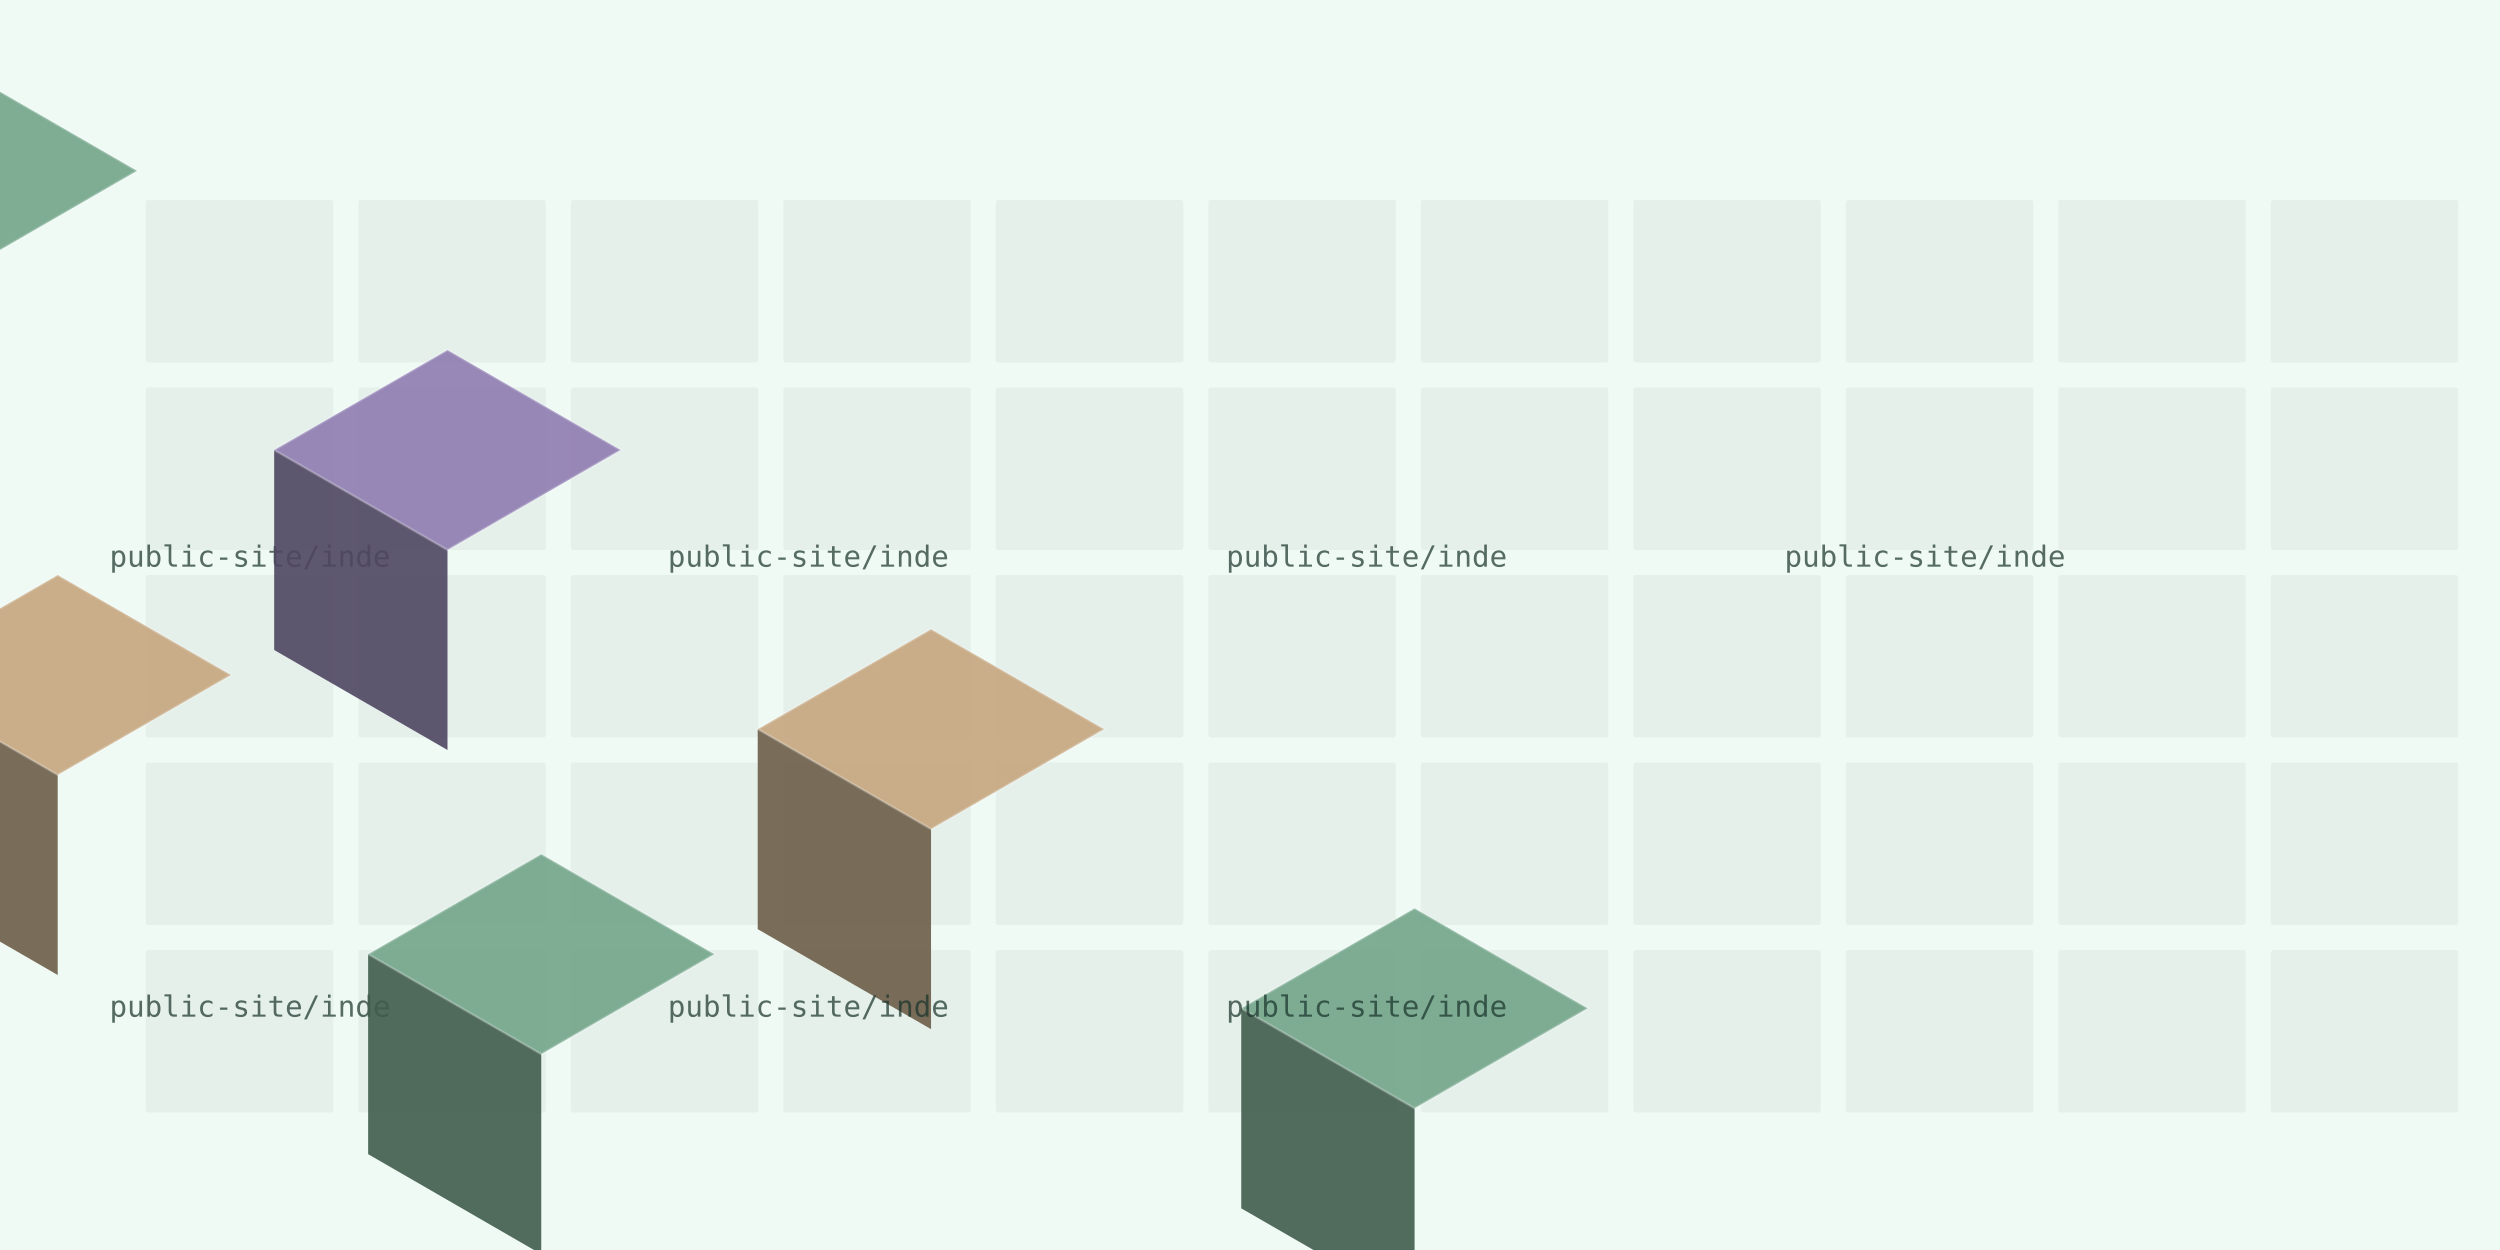
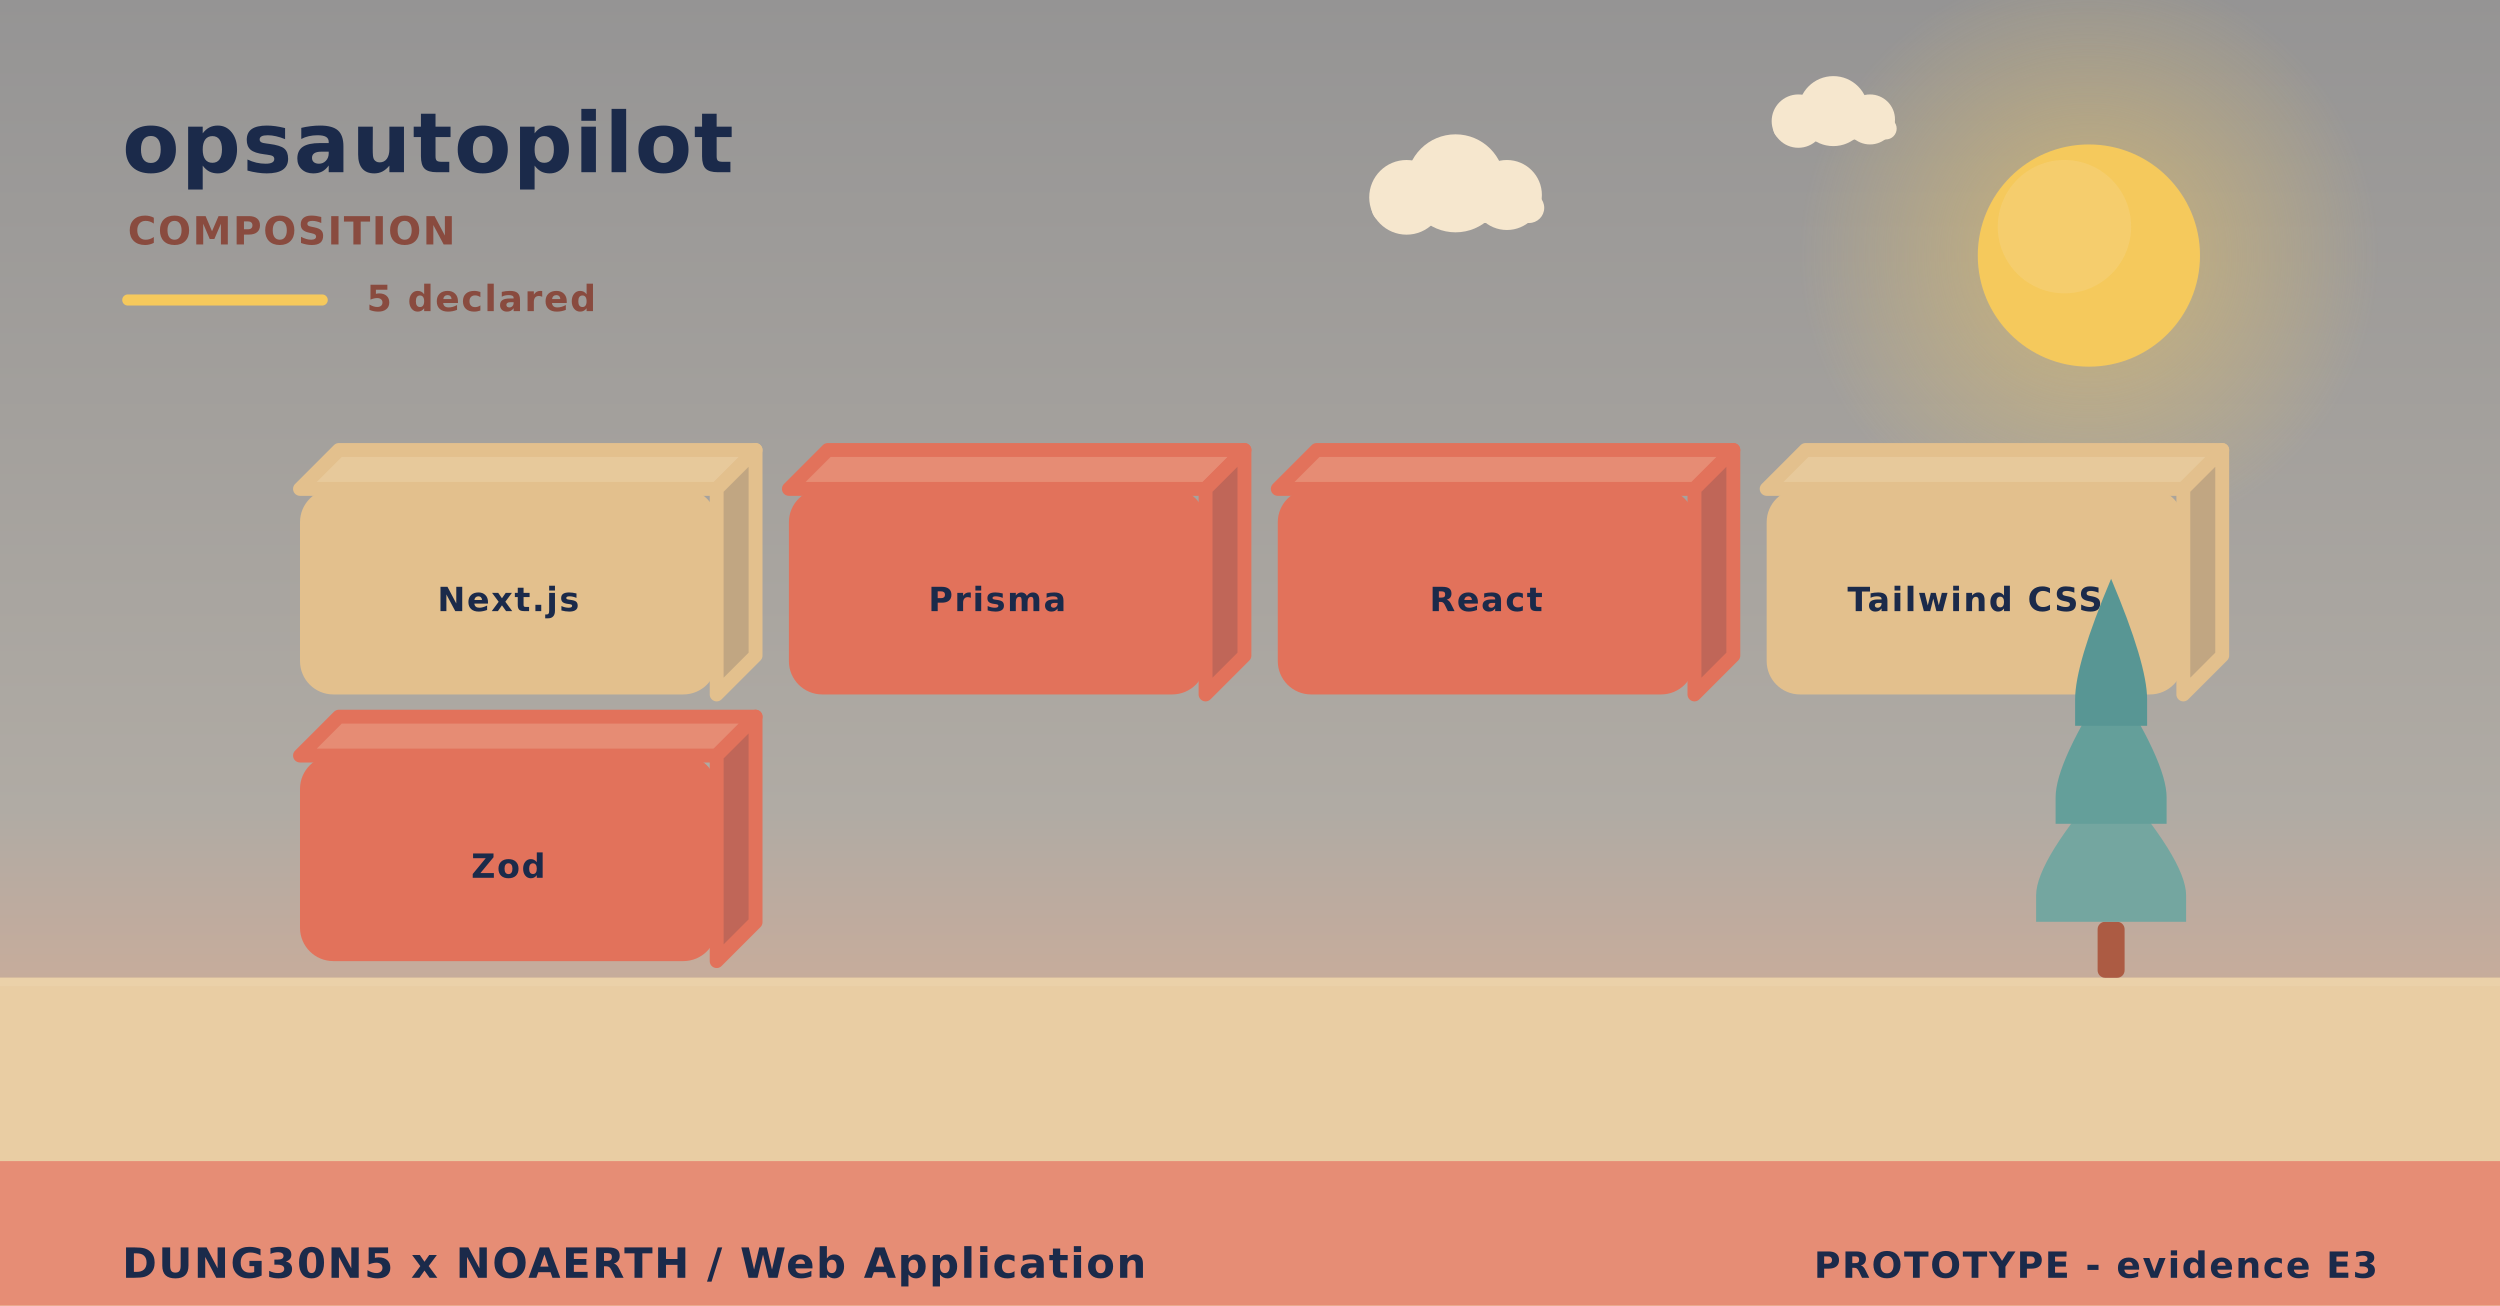
- <svg xmlns="http://www.w3.org/2000/svg" viewBox="0 0 1200 600" width="1200" height="600" role="img" aria-label="opsautopilot component map">
-   <rect width="1200" height="600" fill="#effaf5" />
-   <defs>
-     <linearGradient id="gc" x1="0" y1="0" x2="1" y2="1">
-       <stop offset="0%" stop-color="#74a68b" />
-       <stop offset="100%" stop-color="#907eb3" />
-     </linearGradient>
-   </defs>
-   <rect x="70.00" y="96.00" width="90.00" height="78.00" rx="1.20" fill="#1a342b" opacity="0.05" />
-   <rect x="172.00" y="96.00" width="90.00" height="78.00" rx="1.20" fill="#1a342b" opacity="0.05" />
-   <rect x="274.00" y="96.00" width="90.00" height="78.00" rx="1.20" fill="#1a342b" opacity="0.05" />
-   <rect x="376.00" y="96.00" width="90.00" height="78.00" rx="1.20" fill="#1a342b" opacity="0.05" />
-   <rect x="478.00" y="96.00" width="90.00" height="78.00" rx="1.20" fill="#1a342b" opacity="0.05" />
-   <rect x="580.00" y="96.00" width="90.00" height="78.00" rx="1.20" fill="#1a342b" opacity="0.05" />
-   <rect x="682.00" y="96.00" width="90.00" height="78.00" rx="1.20" fill="#1a342b" opacity="0.05" />
-   <rect x="784.00" y="96.00" width="90.00" height="78.00" rx="1.20" fill="#1a342b" opacity="0.05" />
-   <rect x="886.00" y="96.00" width="90.00" height="78.00" rx="1.20" fill="#1a342b" opacity="0.05" />
-   <rect x="988.00" y="96.00" width="90.00" height="78.00" rx="1.20" fill="#1a342b" opacity="0.05" />
-   <rect x="1090.00" y="96.00" width="90.00" height="78.00" rx="1.20" fill="#1a342b" opacity="0.05" />
-   <rect x="70.00" y="186.00" width="90.00" height="78.00" rx="1.20" fill="#1a342b" opacity="0.05" />
-   <rect x="172.00" y="186.00" width="90.00" height="78.00" rx="1.20" fill="#1a342b" opacity="0.05" />
-   <rect x="274.00" y="186.00" width="90.00" height="78.00" rx="1.20" fill="#1a342b" opacity="0.05" />
-   <rect x="376.00" y="186.00" width="90.00" height="78.00" rx="1.20" fill="#1a342b" opacity="0.05" />
-   <rect x="478.00" y="186.00" width="90.00" height="78.00" rx="1.20" fill="#1a342b" opacity="0.05" />
-   <rect x="580.00" y="186.00" width="90.00" height="78.00" rx="1.20" fill="#1a342b" opacity="0.05" />
-   <rect x="682.00" y="186.00" width="90.00" height="78.00" rx="1.20" fill="#1a342b" opacity="0.05" />
-   <rect x="784.00" y="186.00" width="90.00" height="78.00" rx="1.20" fill="#1a342b" opacity="0.05" />
-   <rect x="886.00" y="186.00" width="90.00" height="78.00" rx="1.20" fill="#1a342b" opacity="0.05" />
-   <rect x="988.00" y="186.00" width="90.00" height="78.00" rx="1.20" fill="#1a342b" opacity="0.05" />
-   <rect x="1090.00" y="186.00" width="90.00" height="78.00" rx="1.20" fill="#1a342b" opacity="0.05" />
-   <rect x="70.00" y="276.00" width="90.00" height="78.00" rx="1.20" fill="#1a342b" opacity="0.05" />
-   <rect x="172.00" y="276.00" width="90.00" height="78.00" rx="1.20" fill="#1a342b" opacity="0.05" />
-   <rect x="274.00" y="276.00" width="90.00" height="78.00" rx="1.20" fill="#1a342b" opacity="0.05" />
-   <rect x="376.00" y="276.00" width="90.00" height="78.00" rx="1.20" fill="#1a342b" opacity="0.05" />
-   <rect x="478.00" y="276.00" width="90.00" height="78.00" rx="1.20" fill="#1a342b" opacity="0.05" />
-   <rect x="580.00" y="276.00" width="90.00" height="78.00" rx="1.20" fill="#1a342b" opacity="0.05" />
-   <rect x="682.00" y="276.00" width="90.00" height="78.00" rx="1.20" fill="#1a342b" opacity="0.05" />
-   <rect x="784.00" y="276.00" width="90.00" height="78.00" rx="1.20" fill="#1a342b" opacity="0.05" />
-   <rect x="886.00" y="276.00" width="90.00" height="78.00" rx="1.20" fill="#1a342b" opacity="0.05" />
-   <rect x="988.00" y="276.00" width="90.00" height="78.00" rx="1.20" fill="#1a342b" opacity="0.05" />
-   <rect x="1090.00" y="276.00" width="90.00" height="78.00" rx="1.20" fill="#1a342b" opacity="0.05" />
-   <rect x="70.00" y="366.00" width="90.00" height="78.00" rx="1.20" fill="#1a342b" opacity="0.05" />
-   <rect x="172.00" y="366.00" width="90.00" height="78.00" rx="1.20" fill="#1a342b" opacity="0.05" />
-   <rect x="274.00" y="366.00" width="90.00" height="78.00" rx="1.20" fill="#1a342b" opacity="0.05" />
-   <rect x="376.00" y="366.00" width="90.00" height="78.00" rx="1.20" fill="#1a342b" opacity="0.05" />
-   <rect x="478.00" y="366.00" width="90.00" height="78.00" rx="1.20" fill="#1a342b" opacity="0.05" />
-   <rect x="580.00" y="366.00" width="90.00" height="78.00" rx="1.20" fill="#1a342b" opacity="0.05" />
-   <rect x="682.00" y="366.00" width="90.00" height="78.00" rx="1.20" fill="#1a342b" opacity="0.05" />
-   <rect x="784.00" y="366.00" width="90.00" height="78.00" rx="1.20" fill="#1a342b" opacity="0.05" />
-   <rect x="886.00" y="366.00" width="90.00" height="78.00" rx="1.20" fill="#1a342b" opacity="0.05" />
-   <rect x="988.00" y="366.00" width="90.00" height="78.00" rx="1.20" fill="#1a342b" opacity="0.05" />
-   <rect x="1090.00" y="366.00" width="90.00" height="78.00" rx="1.20" fill="#1a342b" opacity="0.05" />
-   <rect x="70.00" y="456.00" width="90.00" height="78.00" rx="1.20" fill="#1a342b" opacity="0.05" />
-   <rect x="172.00" y="456.00" width="90.00" height="78.00" rx="1.20" fill="#1a342b" opacity="0.05" />
-   <rect x="274.00" y="456.00" width="90.00" height="78.00" rx="1.20" fill="#1a342b" opacity="0.05" />
-   <rect x="376.00" y="456.00" width="90.00" height="78.00" rx="1.20" fill="#1a342b" opacity="0.05" />
-   <rect x="478.00" y="456.00" width="90.00" height="78.00" rx="1.20" fill="#1a342b" opacity="0.05" />
-   <rect x="580.00" y="456.00" width="90.00" height="78.00" rx="1.20" fill="#1a342b" opacity="0.05" />
-   <rect x="682.00" y="456.00" width="90.00" height="78.00" rx="1.20" fill="#1a342b" opacity="0.05" />
-   <rect x="784.00" y="456.00" width="90.00" height="78.00" rx="1.20" fill="#1a342b" opacity="0.05" />
-   <rect x="886.00" y="456.00" width="90.00" height="78.00" rx="1.20" fill="#1a342b" opacity="0.05" />
-   <rect x="988.00" y="456.00" width="90.00" height="78.00" rx="1.20" fill="#1a342b" opacity="0.05" />
-   <rect x="1090.00" y="456.00" width="90.00" height="78.00" rx="1.20" fill="#1a342b" opacity="0.05" />
-   <g transform="rotate(0 120 140)">
-     <polygon points="-17.3,34.0 65.8,82.0 -17.3,130.0 -100.5,82.0" fill="#74a68b" opacity="0.92" />
-     <polygon points="-100.5,82.0 -17.3,130.0 -17.3,226.0 -100.5,178.0" fill="#405b4c" opacity="0.9" />
-     <polygon points="-17.3,34.0 65.8,82.0 -17.3,130.0 -100.5,82.0" fill="none" stroke="rgba(255,255,255,0.220)" stroke-width="1.2" />
-     <animateTransform attributeName="transform" type="rotate" values="-32.0 0.00 0.00 0.0 0.00 0.00" dur="6.45s" begin="0.0s" repeatCount="indefinite" />
+ <svg xmlns="http://www.w3.org/2000/svg" width="900" height="470" viewBox="0 0 900 470" role="img" aria-label="opsautopilot - how it is composed">
+   <linearGradient id="skyc" x1="0" y1="0" x2="0" y2="1">
+     <stop offset="0" stop-color="#959494" />
+     <stop offset="0.62" stop-color="#b0aba4" />
+     <stop offset="1" stop-color="#f3ad8a" />
+   </linearGradient>
+   <rect width="900" height="470" fill="url(#skyc)" />
+   <radialGradient id="sunc">
+     <stop offset="0.35" stop-color="#f5c95c" stop-opacity="0.34" />
+     <stop offset="1" stop-color="#f5c95c" stop-opacity="0" />
+   </radialGradient>
+   <circle cx="752" cy="92" r="104" fill="url(#sunc)" />
+   <circle cx="752" cy="92" r="40" fill="#f5c95c" />
+   <circle cx="743.2" cy="81.6" r="24" fill="#f5d27e" opacity="0.5" />
+   <g>
+     <circle cx="524" cy="66" r="17.64" fill="#f6e7ce" />
+     <circle cx="506.36" cy="71.04" r="13.44" fill="#f6e7ce" />
+     <circle cx="542.48" cy="70.2" r="12.6" fill="#f6e7ce" />
+     <rect x="493.76" y="69.36" width="62.16" height="10.92" rx="5.46" fill="#f6e7ce" />
+     <animateTransform attributeName="transform" type="translate" values="0 0;24 0;0 0" dur="36s" begin="0s" repeatCount="indefinite" />
  </g>
-   <text x="120" y="272" font-family="ui-monospace,Menlo,monospace" font-size="14" fill="rgba(26,52,43,0.720)" text-anchor="middle">public-site/inde</text>
-   <g transform="rotate(0 388 140)">
-     <polygon points="214.8,168.0 297.9,216.0 214.8,264.0 131.6,216.0" fill="#907eb3" opacity="0.92" />
-     <polygon points="131.6,216.0 214.8,264.0 214.8,360.0 131.6,312.0" fill="#4f4562" opacity="0.9" />
-     <polygon points="214.8,168.0 297.9,216.0 214.8,264.0 131.6,216.0" fill="none" stroke="rgba(255,255,255,0.220)" stroke-width="1.2" />
-     <animateTransform attributeName="transform" type="rotate" values="-32.0 0.00 0.00 0.0 0.00 0.00" dur="6.45s" begin="0.4s" repeatCount="indefinite" />
+   <g>
+     <circle cx="660" cy="40" r="12.6" fill="#f6e7ce" />
+     <circle cx="647.4" cy="43.6" r="9.6" fill="#f6e7ce" />
+     <circle cx="673.2" cy="43" r="9" fill="#f6e7ce" />
+     <rect x="638.4" y="42.4" width="44.4" height="7.8" rx="3.9" fill="#f6e7ce" />
+     <animateTransform attributeName="transform" type="translate" values="0 0;-18 0;0 0" dur="46s" begin="3s" repeatCount="indefinite" />
  </g>
-   <text x="388" y="272" font-family="ui-monospace,Menlo,monospace" font-size="14" fill="rgba(26,52,43,0.720)" text-anchor="middle">public-site/inde</text>
-   <g transform="rotate(0 656 140)">
-     <polygon points="446.9,302.0 530.0,350.0 446.9,398.0 363.7,350.0" fill="#c7a781" opacity="0.92" />
-     <polygon points="363.7,350.0 446.9,398.0 446.9,494.0 363.7,446.0" fill="#6d5c47" opacity="0.9" />
-     <polygon points="446.9,302.0 530.0,350.0 446.9,398.0 363.7,350.0" fill="none" stroke="rgba(255,255,255,0.220)" stroke-width="1.2" />
-     <animateTransform attributeName="transform" type="rotate" values="-32.0 0.00 0.00 0.0 0.00 0.00" dur="6.45s" begin="0.8s" repeatCount="indefinite" />
+   <rect x="0" y="352" width="900" height="118" fill="#e9cda3" />
+   <rect x="0" y="352" width="900" height="3" fill="#ebd1a9" />
+   <text x="44" y="62" font-family="Verdana,DejaVu Sans,sans-serif" font-size="30" font-weight="700" letter-spacing="0.6" fill="#1b2a4a" text-anchor="start">opsautopilot</text>
+   <text x="46" y="88" font-family="Verdana,DejaVu Sans,sans-serif" font-size="14" font-weight="700" letter-spacing="0.6" fill="#894b3f" text-anchor="start">COMPOSITION</text>
+   <rect x="44" y="106" width="74" height="4" rx="2" fill="#f5c95c" />
+   <text x="132" y="112" font-family="Verdana,DejaVu Sans,sans-serif" font-size="13" font-weight="700" letter-spacing="0.6" fill="#894b3f" text-anchor="start">5 declared</text>
+   <g>
+     <path d="M108,176 L258,176 L272,162 L122,162 Z" fill="#e7c99b" stroke="#e3c08d" stroke-width="5" stroke-linejoin="round" />
+     <path d="M258,176 L272,162 L272,236 L258,250 Z" fill="#c1a682" stroke="#e3c08d" stroke-width="5" stroke-linejoin="round" />
+     <rect x="108" y="176" width="150" height="74" rx="12" fill="#e3c08d" />
+     <animateTransform attributeName="transform" type="translate" values="0 10;0 0" dur="0.75s" begin="0s" fill="freeze" />
  </g>
-   <text x="656" y="272" font-family="ui-monospace,Menlo,monospace" font-size="14" fill="rgba(26,52,43,0.720)" text-anchor="middle">public-site/inde</text>
-   <g transform="rotate(0 924 140)">
-     <polygon points="679.0,436.0 762.1,484.0 679.0,532.0 595.8,484.0" fill="#74a68b" opacity="0.92" />
-     <polygon points="595.8,484.0 679.0,532.0 679.0,628.0 595.8,580.0" fill="#405b4c" opacity="0.9" />
-     <polygon points="679.0,436.0 762.1,484.0 679.0,532.0 595.8,484.0" fill="none" stroke="rgba(255,255,255,0.220)" stroke-width="1.2" />
-     <animateTransform attributeName="transform" type="rotate" values="-32.0 0.00 0.00 0.0 0.00 0.00" dur="6.45s" begin="1.2s" repeatCount="indefinite" />
+   <text x="183" y="220" font-family="Verdana,DejaVu Sans,sans-serif" font-size="12" font-weight="700" letter-spacing="0.6" fill="#1b2a4a" text-anchor="middle">Next.js</text>
+   <g>
+     <path d="M284,176 L434,176 L448,162 L298,162 Z" fill="#e68c74" stroke="#e2725b" stroke-width="5" stroke-linejoin="round" />
+     <path d="M434,176 L448,162 L448,236 L434,250 Z" fill="#c06658" stroke="#e2725b" stroke-width="5" stroke-linejoin="round" />
+     <rect x="284" y="176" width="150" height="74" rx="12" fill="#e2725b" />
+     <animateTransform attributeName="transform" type="translate" values="0 10;0 0" dur="0.75s" begin="0.16s" fill="freeze" />
  </g>
-   <text x="924" y="272" font-family="ui-monospace,Menlo,monospace" font-size="14" fill="rgba(26,52,43,0.720)" text-anchor="middle">public-site/inde</text>
-   <g transform="rotate(0 120 356)">
-     <polygon points="-204.4,142.0 -121.2,190.0 -204.4,238.0 -287.5,190.0" fill="#907eb3" opacity="0.92" />
-     <polygon points="-287.5,190.0 -204.4,238.0 -204.4,334.0 -287.5,286.0" fill="#4f4562" opacity="0.9" />
-     <polygon points="-204.4,142.0 -121.2,190.0 -204.4,238.0 -287.5,190.0" fill="none" stroke="rgba(255,255,255,0.220)" stroke-width="1.2" />
-     <animateTransform attributeName="transform" type="rotate" values="-32.0 0.00 0.00 0.0 0.00 0.00" dur="6.45s" begin="1.6s" repeatCount="indefinite" />
+   <text x="359" y="220" font-family="Verdana,DejaVu Sans,sans-serif" font-size="12" font-weight="700" letter-spacing="0.6" fill="#1b2a4a" text-anchor="middle">Prisma</text>
+   <g>
+     <path d="M460,176 L610,176 L624,162 L474,162 Z" fill="#e68c74" stroke="#e2725b" stroke-width="5" stroke-linejoin="round" />
+     <path d="M610,176 L624,162 L624,236 L610,250 Z" fill="#c06658" stroke="#e2725b" stroke-width="5" stroke-linejoin="round" />
+     <rect x="460" y="176" width="150" height="74" rx="12" fill="#e2725b" />
+     <animateTransform attributeName="transform" type="translate" values="0 10;0 0" dur="0.75s" begin="0.32s" fill="freeze" />
  </g>
-   <text x="120" y="488" font-family="ui-monospace,Menlo,monospace" font-size="14" fill="rgba(26,52,43,0.720)" text-anchor="middle">public-site/inde</text>
-   <g transform="rotate(0 388 356)">
-     <polygon points="27.7,276.0 110.9,324.0 27.7,372.0 -55.4,324.0" fill="#c7a781" opacity="0.92" />
-     <polygon points="-55.4,324.0 27.7,372.0 27.7,468.0 -55.4,420.0" fill="#6d5c47" opacity="0.9" />
-     <polygon points="27.7,276.0 110.9,324.0 27.7,372.0 -55.4,324.0" fill="none" stroke="rgba(255,255,255,0.220)" stroke-width="1.2" />
-     <animateTransform attributeName="transform" type="rotate" values="-32.0 0.00 0.00 0.0 0.00 0.00" dur="6.45s" begin="2.0s" repeatCount="indefinite" />
+   <text x="535" y="220" font-family="Verdana,DejaVu Sans,sans-serif" font-size="12" font-weight="700" letter-spacing="0.6" fill="#1b2a4a" text-anchor="middle">React</text>
+   <g>
+     <path d="M636,176 L786,176 L800,162 L650,162 Z" fill="#e7c99b" stroke="#e3c08d" stroke-width="5" stroke-linejoin="round" />
+     <path d="M786,176 L800,162 L800,236 L786,250 Z" fill="#c1a682" stroke="#e3c08d" stroke-width="5" stroke-linejoin="round" />
+     <rect x="636" y="176" width="150" height="74" rx="12" fill="#e3c08d" />
+     <animateTransform attributeName="transform" type="translate" values="0 10;0 0" dur="0.75s" begin="0.48s" fill="freeze" />
  </g>
-   <text x="388" y="488" font-family="ui-monospace,Menlo,monospace" font-size="14" fill="rgba(26,52,43,0.720)" text-anchor="middle">public-site/inde</text>
-   <g transform="rotate(0 656 356)">
-     <polygon points="259.8,410.0 342.9,458.0 259.8,506.0 176.7,458.0" fill="#74a68b" opacity="0.92" />
-     <polygon points="176.7,458.0 259.8,506.0 259.8,602.0 176.7,554.0" fill="#405b4c" opacity="0.9" />
-     <polygon points="259.8,410.0 342.9,458.0 259.8,506.0 176.7,458.0" fill="none" stroke="rgba(255,255,255,0.220)" stroke-width="1.2" />
-     <animateTransform attributeName="transform" type="rotate" values="-32.0 0.00 0.00 0.0 0.00 0.00" dur="6.45s" begin="2.4s" repeatCount="indefinite" />
+   <text x="711" y="220" font-family="Verdana,DejaVu Sans,sans-serif" font-size="12" font-weight="700" letter-spacing="0.6" fill="#1b2a4a" text-anchor="middle">Tailwind CSS</text>
+   <g>
+     <path d="M108,272 L258,272 L272,258 L122,258 Z" fill="#e68c74" stroke="#e2725b" stroke-width="5" stroke-linejoin="round" />
+     <path d="M258,272 L272,258 L272,332 L258,346 Z" fill="#c06658" stroke="#e2725b" stroke-width="5" stroke-linejoin="round" />
+     <rect x="108" y="272" width="150" height="74" rx="12" fill="#e2725b" />
+     <animateTransform attributeName="transform" type="translate" values="0 10;0 0" dur="0.75s" begin="0.64s" fill="freeze" />
  </g>
-   <text x="656" y="488" font-family="ui-monospace,Menlo,monospace" font-size="14" fill="rgba(26,52,43,0.720)" text-anchor="middle">public-site/inde</text>
+   <text x="183" y="316" font-family="Verdana,DejaVu Sans,sans-serif" font-size="12" font-weight="700" letter-spacing="0.6" fill="#1b2a4a" text-anchor="middle">Zod</text>
+   <rect x="755.14" y="331.84" width="9.72" height="20.16" rx="2.7" fill="#ac5b43" />
+   <path d="M760,278.92 Q733,309.61 733,322.31 Q733,331.84 733,331.84 L787,331.84 Q787,331.84 787,322.31 Q787,309.61 760,278.92 Z" fill="#74a6a0" />
+   <path d="M760,243.64 Q740.02,274.33 740.02,287.03 Q740.02,296.56 740.02,296.56 L779.98,296.56 Q779.98,296.56 779.98,287.03 Q779.98,274.33 760,243.64 Z" fill="#649f9a" />
+   <path d="M760,208.36 Q747.04,239.05 747.04,251.75 Q747.04,261.28 747.04,261.28 L772.96,261.28 Q772.96,261.28 772.96,251.75 Q772.96,239.05 760,208.36 Z" fill="#589694" />
+   <rect x="0" y="418" width="900" height="52" rx="0" fill="#e68972" opacity="0.94" />
+   <text x="44" y="460" font-family="Verdana,DejaVu Sans,sans-serif" font-size="15" font-weight="700" letter-spacing="0.6" fill="#1b2a4a" text-anchor="start">DUNG30N5 x NOAERTH  /  Web Application</text>
+   <text x="856" y="460" font-family="Verdana,DejaVu Sans,sans-serif" font-size="13" font-weight="700" letter-spacing="0.6" fill="#1b2a4a" text-anchor="end">PROTOTYPE  -  evidence E3</text>
</svg>
